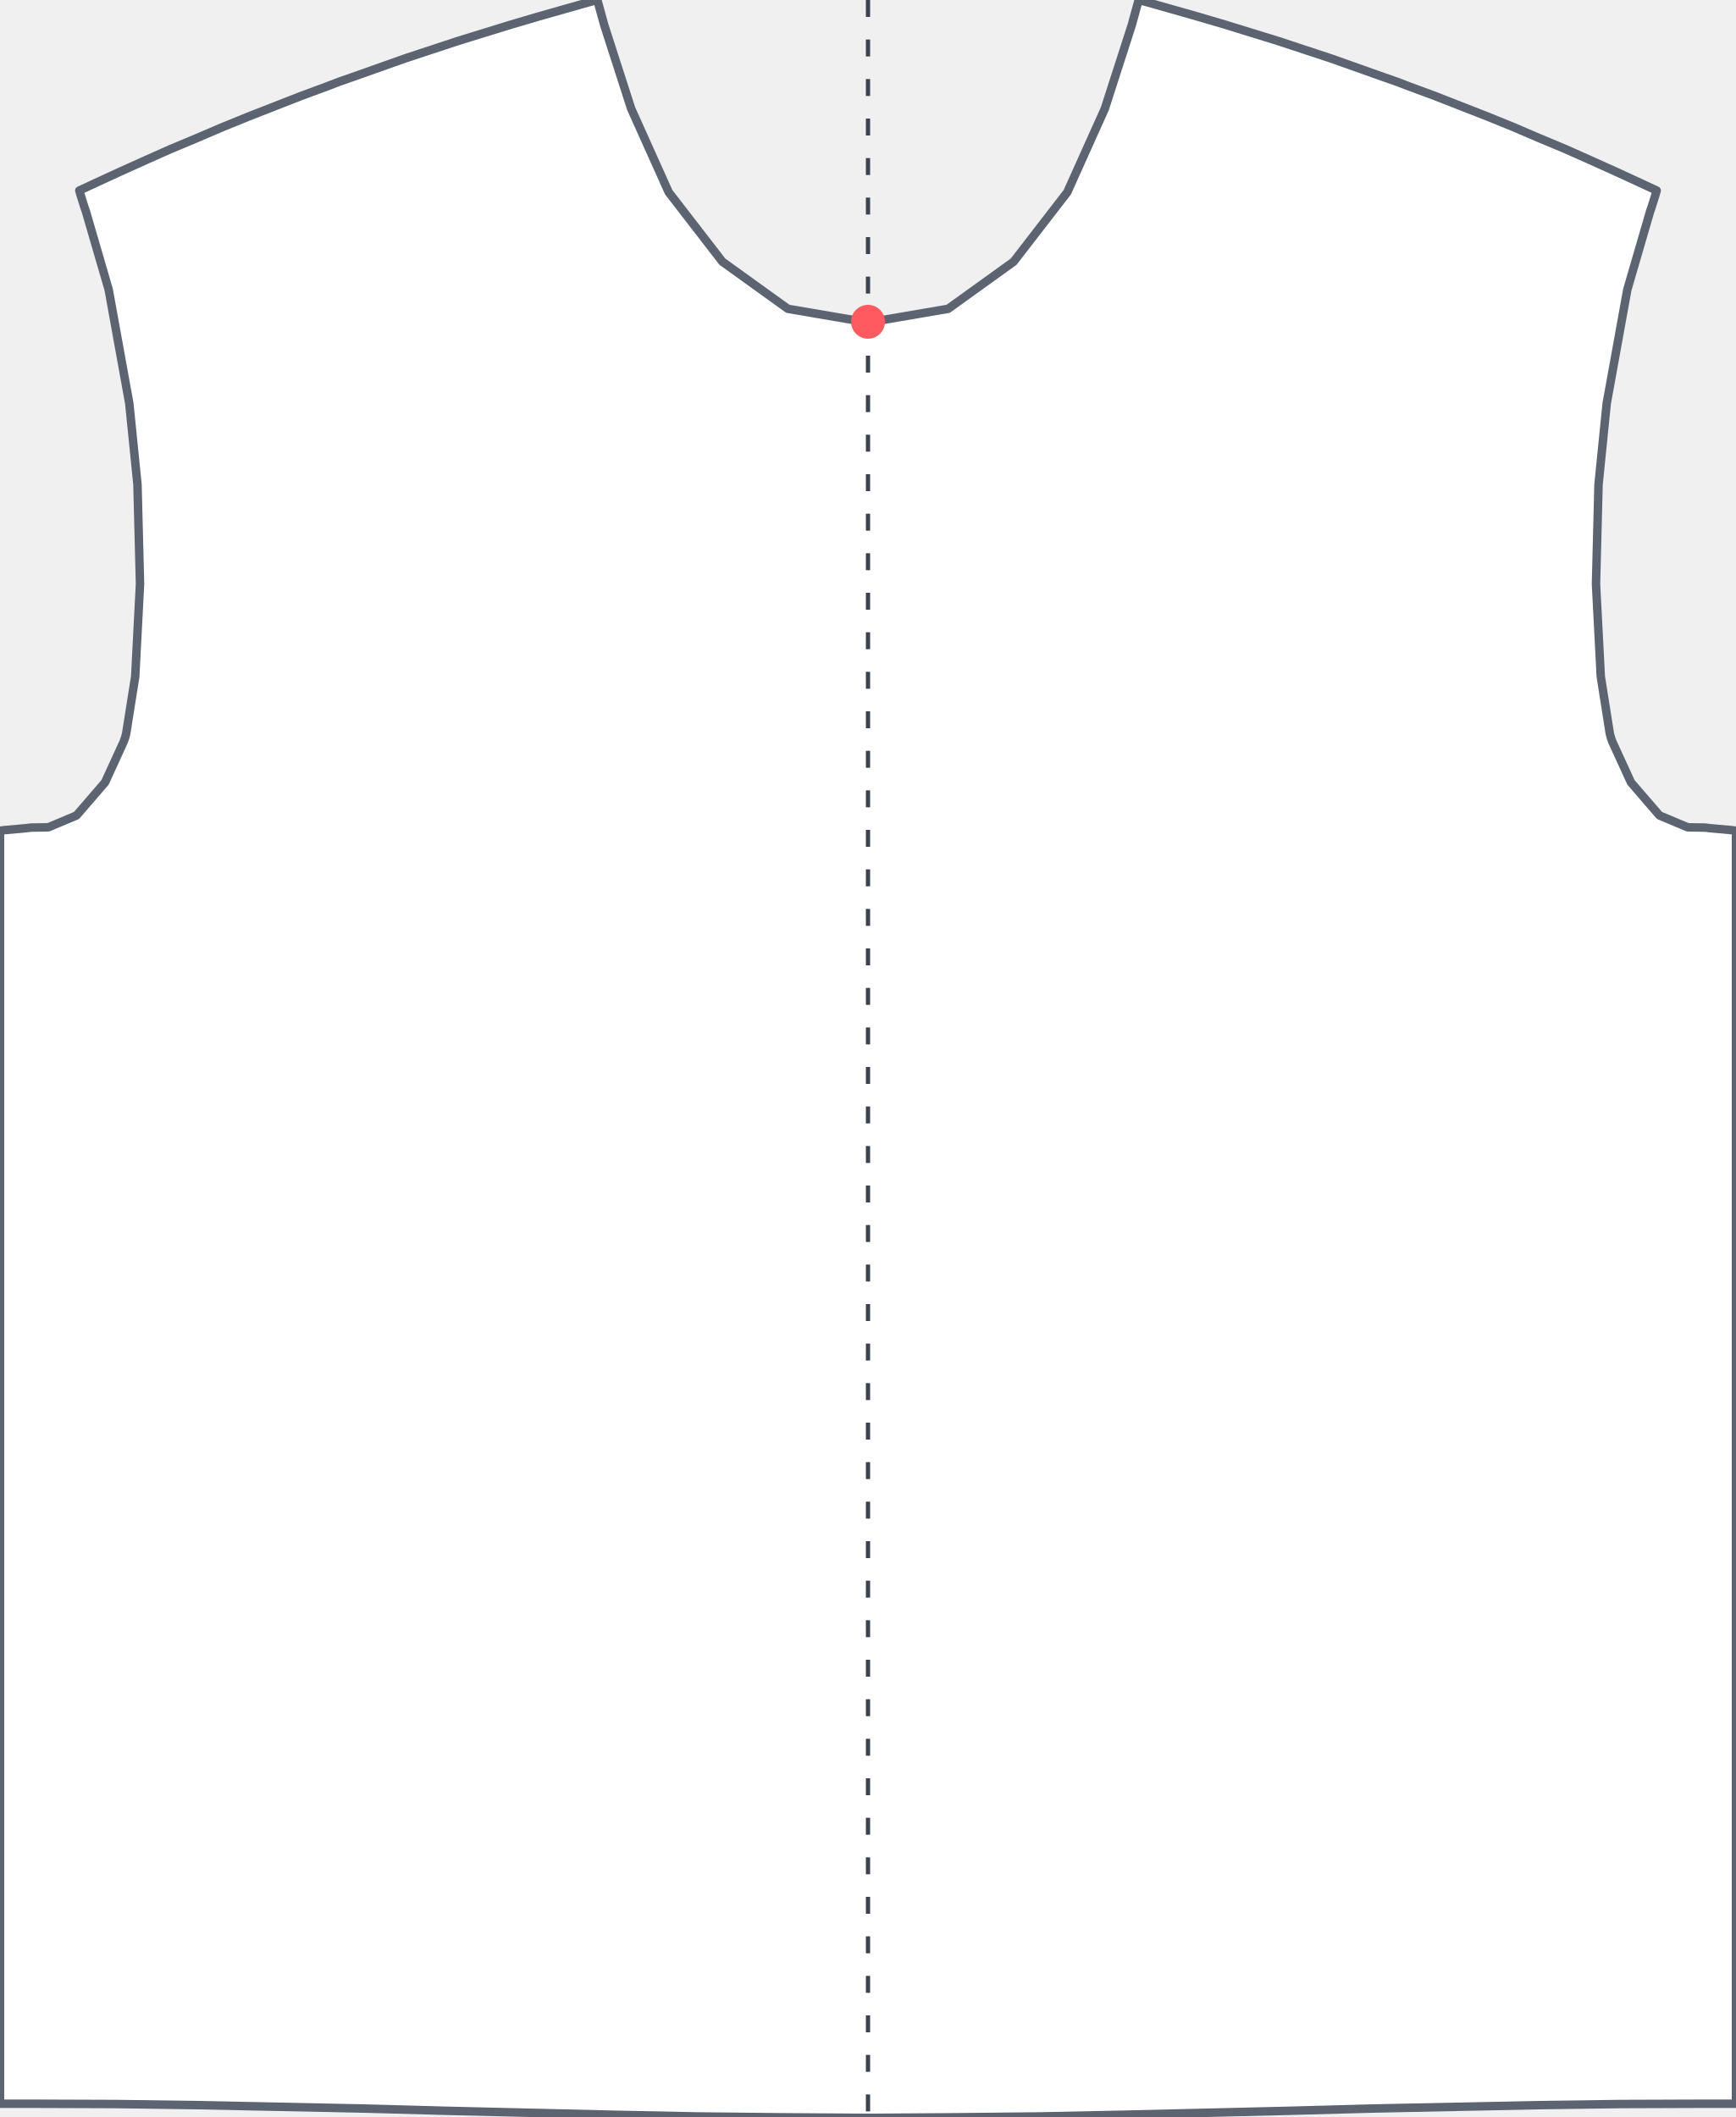
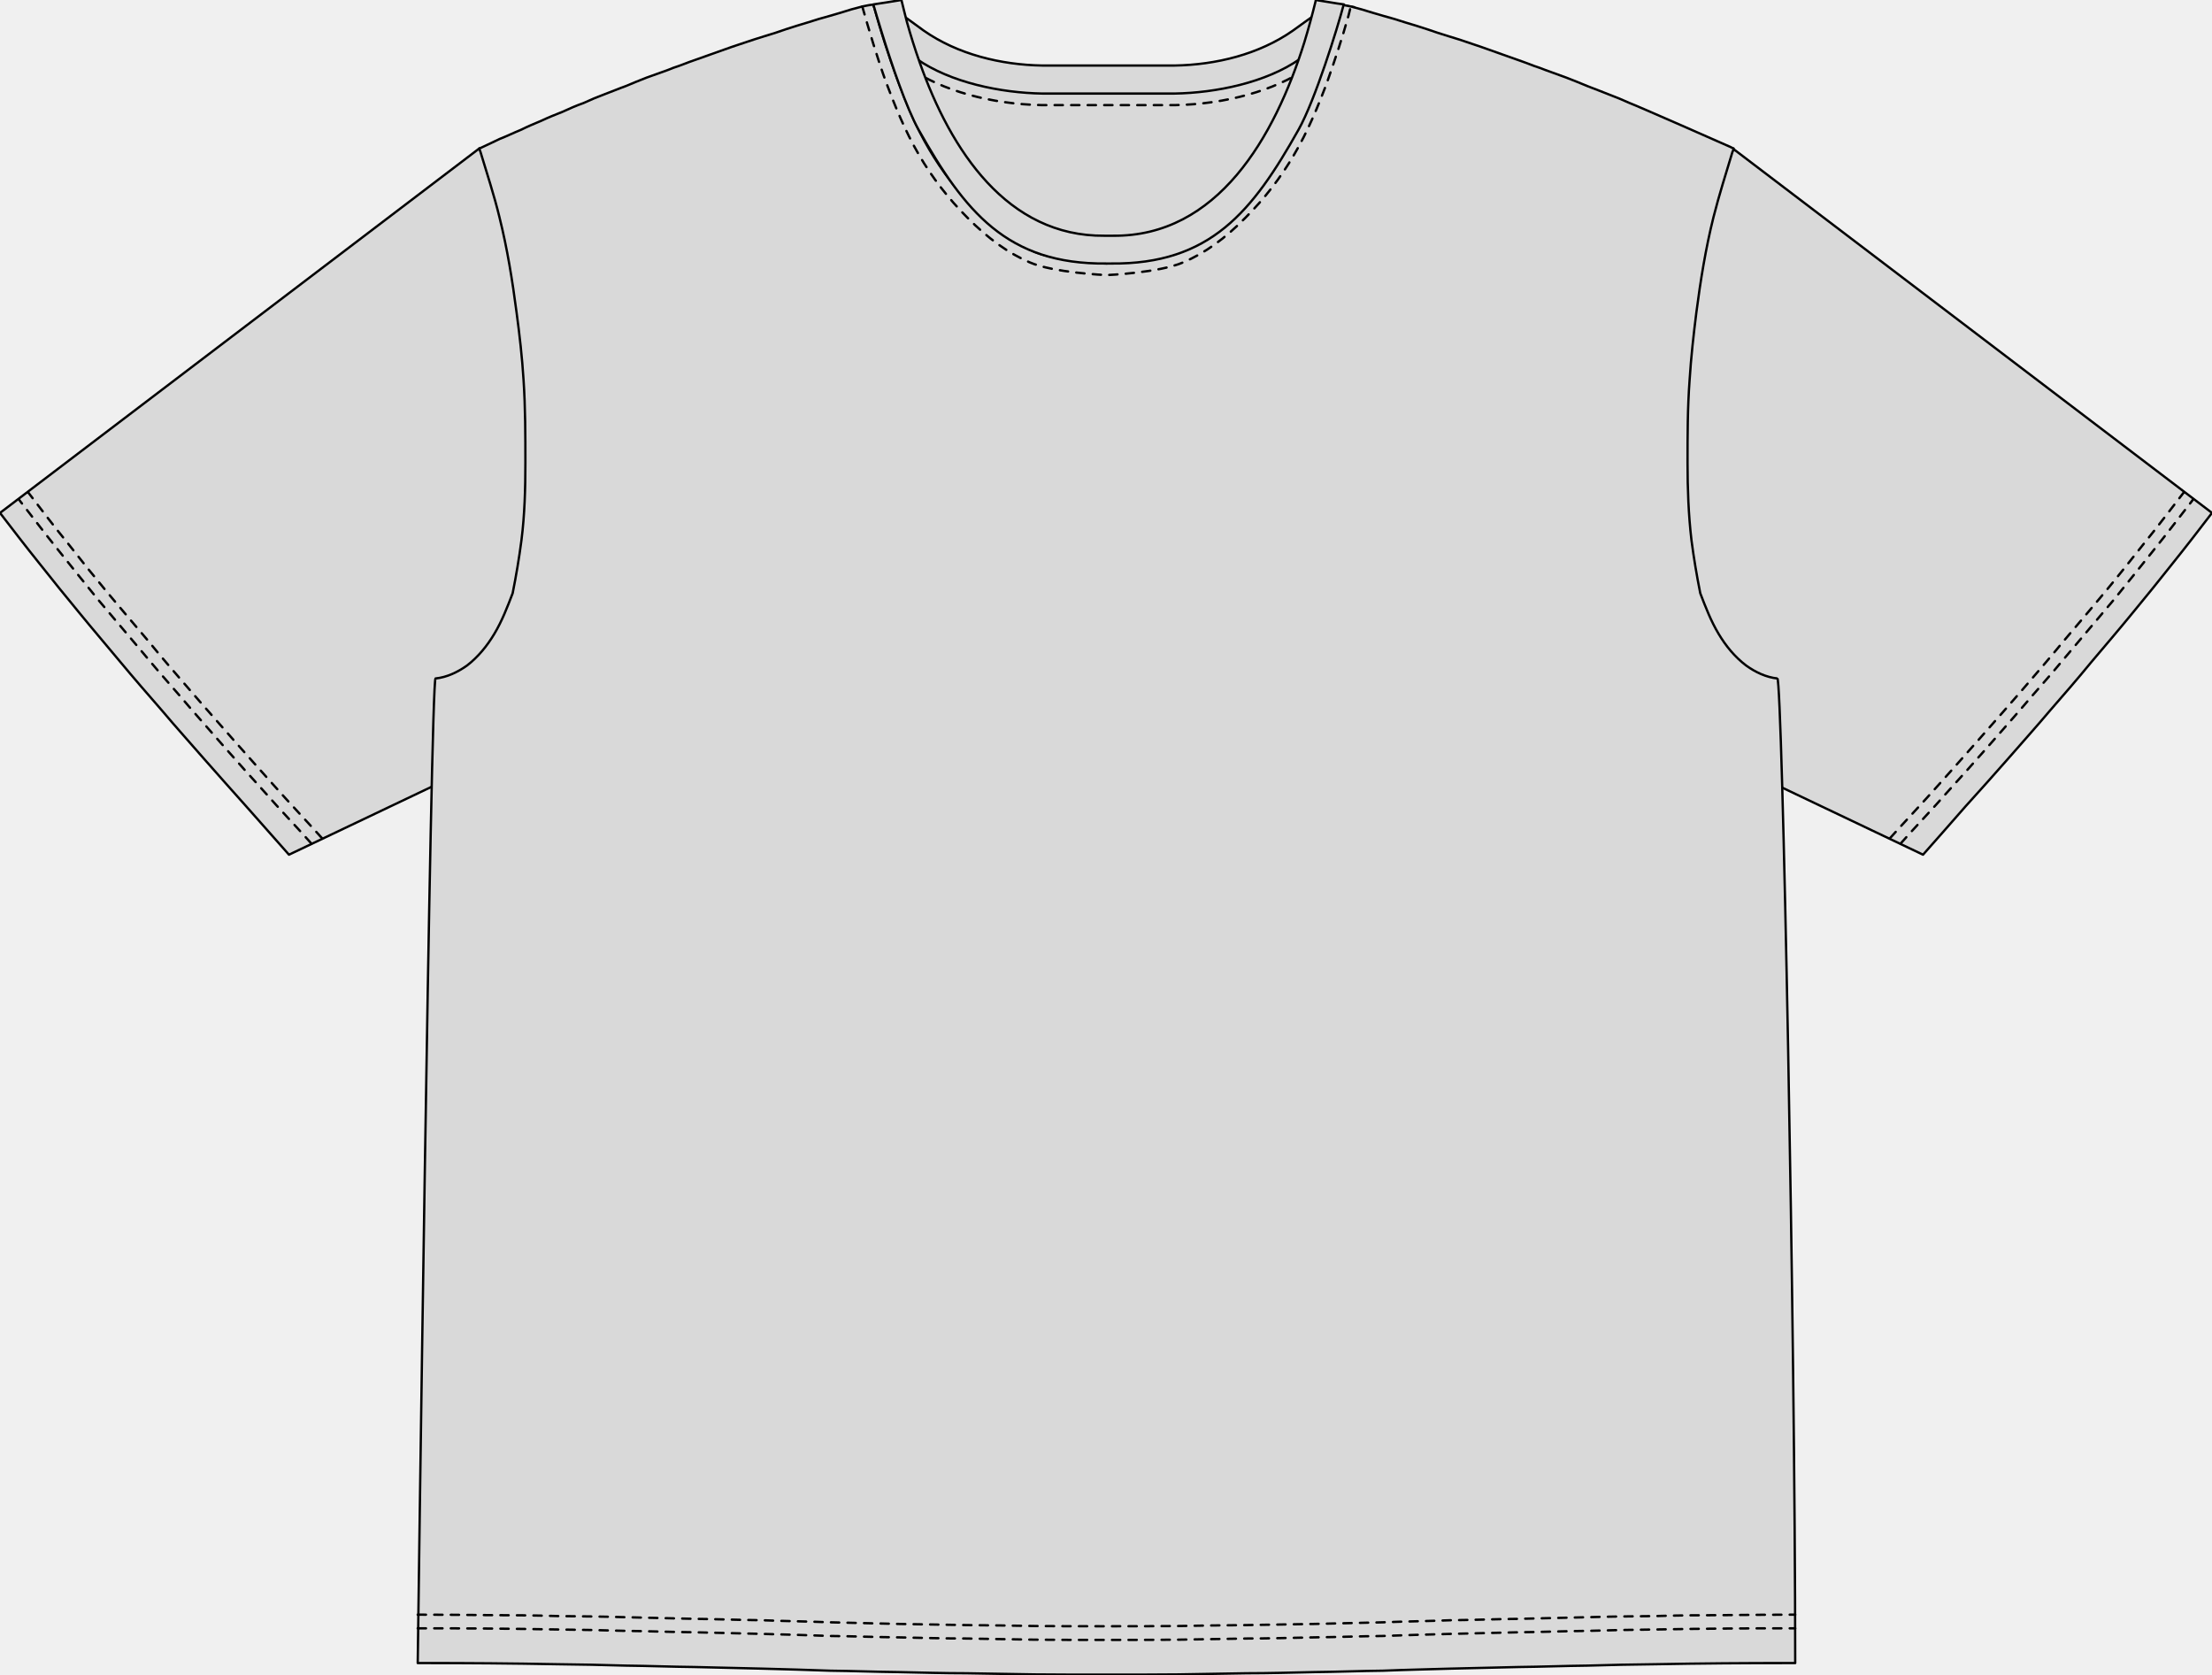
- <svg xmlns="http://www.w3.org/2000/svg" viewBox="0 0 615 750" width="615" height="750">
-   <path id="garment" d="M 586.9,67.5 L 585.6,66.9 L 580.0,64.3 L 572.4,60.8 L 563.3,56.7 L 554.3,52.7 L 545.2,48.9 L 536.1,45.0 L 527.0,41.3 L 517.8,37.7 L 508.6,34.1 L 499.4,30.7 L 494.7,28.9 L 490.1,27.3 L 480.8,24.0 L 471.5,20.7 L 462.1,17.6 L 452.7,14.5 L 443.3,11.6 L 433.9,8.7 L 424.4,5.9 L 414.9,3.2 L 406.8,0.9 L 405.3,0.5 L 403.4,0.0 L 403.0,1.4 L 401.4,7.2 L 401.0,8.7 L 391.4,38.5 L 378.1,68.1 L 359.1,92.7 L 335.9,109.4 L 309.0,114.0 L 307.5,113.9 L 306.0,114.0 L 279.1,109.4 L 255.9,92.7 L 236.9,68.1 L 223.6,38.5 L 214.0,8.7 L 213.6,7.2 L 212.0,1.4 L 211.6,0.0 L 209.7,0.5 L 208.2,0.9 L 200.1,3.2 L 190.6,5.9 L 181.1,8.7 L 171.7,11.6 L 162.3,14.5 L 152.9,17.6 L 143.5,20.7 L 134.2,24.0 L 124.9,27.3 L 120.3,28.9 L 115.6,30.7 L 106.4,34.1 L 97.2,37.7 L 88.0,41.3 L 78.9,45.0 L 69.8,48.9 L 60.7,52.7 L 51.7,56.7 L 42.6,60.8 L 35.0,64.3 L 29.4,66.9 L 28.1,67.5 L 28.5,68.9 L 29.9,73.4 L 30.4,74.8 L 38.5,102.6 L 45.8,142.9 L 48.7,171.6 L 49.6,206.9 L 47.9,239.7 L 44.7,259.9 L 44.3,261.4 L 43.8,262.8 L 37.2,277.2 L 27.1,288.9 L 17.1,293.1 L 10.8,293.2 L 9.3,293.4 L 1.5,294.1 L 0.0,294.3 L 0.0,745.3 L 1.5,745.3 L 11.5,745.3 L 40.8,745.4 L 70.1,745.8 L 99.4,746.4 L 128.8,747.0 L 158.2,747.8 L 187.7,748.5 L 217.2,749.2 L 246.8,749.8 L 276.4,750.1 L 306.0,750.3 L 307.5,750.3 L 309.0,750.3 L 338.6,750.1 L 368.2,749.8 L 397.8,749.2 L 427.3,748.5 L 456.8,747.8 L 486.2,747.0 L 515.6,746.4 L 544.9,745.8 L 574.2,745.4 L 603.5,745.3 L 613.5,745.3 L 615.0,745.3 L 615.0,294.3 L 613.5,294.1 L 605.7,293.4 L 604.2,293.2 L 597.9,293.1 L 587.9,288.9 L 577.8,277.2 L 571.2,262.8 L 570.7,261.4 L 570.3,259.9 L 567.1,239.7 L 565.4,206.9 L 566.3,171.6 L 569.2,142.9 L 576.5,102.6 L 584.6,74.8 L 585.1,73.4 L 586.5,68.9 L 586.9,67.5 Z" fill="#ffffff" stroke="#5b6470" stroke-width="3" stroke-linejoin="round" />
-   <line id="center-axis" x1="307.5" y1="0" x2="307.5" y2="750" stroke="#3b4350" stroke-width="1.5" stroke-dasharray="6 8" />
-   <circle id="neckline-point" cx="307.5" cy="114.0" r="6" fill="#ff5a5f" />
+ <svg xmlns="http://www.w3.org/2000/svg" viewBox="0 0 955.3 723.2" width="955.3" height="723.2">
+   <g id="garment" fill="#d9d9d9">
+     <path d="M 230.1,166.6 C 228.1,134.5 222.2,102.6 212.7,71.7 C 212.4,71.2 212.4,70.7 212.2,70.2 C 212.7,69.9 213.1,69.8 213.5,69.5 C 216,68.3 218.5,67.1 221,65.7 C 226.9,62.9 232.7,59.9 238.7,57.2 C 241.6,55.7 244.6,54.4 247.5,52.9 C 253.5,50.3 259.4,47.5 265.4,44.8 C 271.4,42.3 277.2,39.7 283.4,37 C 286.4,35.8 289.4,34.6 292.4,33.4 C 293.9,32.6 295.4,32 296.9,31.4 C 298.4,30.8 300,30.2 301.5,29.6 C 304.5,28.4 307.5,27.1 310.6,26 C 313.6,24.8 316.7,23.6 319.7,22.5 C 328.9,19 338.1,15.6 347.4,12.4 C 350.4,11.3 353.5,10.3 356.5,9.2 C 362.9,7.2 368.9,4.7 375.3,3.1 C 376.9,2.6 378.4,2.2 380,2 C 380.3,2.5 380.5,2.8 380.7,3.2 C 384.4,10.2 390.4,15.3 396.3,20.4 C 411,30.7 429.7,35.3 447.5,35.6 L 477.9,35.6 L 508.3,35.6 C 533.3,35.1 562.1,26.2 575.1,3.2 C 575.2,2.8 575.5,2.5 575.7,2 C 577.4,2.2 578.9,2.6 580.5,3.1 C 586.9,4.7 592.9,7.2 599.2,9.2 C 602.2,10.3 605.4,11.3 608.3,12.4 C 617.7,15.6 626.8,19 636.1,22.5 C 639.1,23.6 642.2,24.8 645.2,26 C 648.3,27.1 651.3,28.4 654.2,29.6 C 657.3,30.9 660.4,31.9 663.4,33.4 C 666.3,34.6 669.4,35.8 672.4,37 C 675.4,38.4 678.4,39.6 681.4,40.9 C 684.4,42.3 687.3,43.5 690.4,44.8 C 696.4,47.5 702.2,50.3 708.3,52.9 C 711.2,54.4 714.2,55.7 717.1,57.2 C 720.1,58.5 723,60 725.9,61.5 C 728.9,62.8 731.9,64.4 734.8,65.7 C 737.8,67.3 740.6,68.7 743.6,70.2 C 743.4,70.7 743.3,71.2 743,71.7 C 733.7,102.6 727.6,134.4 725.6,166.6" stroke="#000000" stroke-width="1" stroke-linecap="round" stroke-linejoin="round" />
+     <path d="M 589.1,5.7 C 586.1,10.6 579.3,16.8 572,23.4 C 569.6,25.5 567.1,27.5 564.4,29.4 L 564.4,29.5 C 550.6,39.1 529.3,45 507.4,45.4 L 507.3,45.4 L 450,45.4 C 428,45 406.7,39.1 393,29.5 L 392.9,29.4 C 390.3,27.5 387.7,25.5 385.3,23.3 C 378.1,16.8 371.3,10.6 368.3,5.7" fill="none" stroke="#000000" stroke-width="1.02" stroke-dasharray="3.57 3.57" stroke-linecap="round" stroke-linejoin="round" />
+     <path d="M 574.3,1.4 C 574,1.6 573.8,1.9 573.5,2.1 C 570.3,4.9 565.9,7.7 558.4,13.2 C 543.7,23.5 525.1,28 507.3,28.3 L 478.7,28.3 L 450.1,28.3 C 432.3,28 413.6,23.5 398.9,13.2 C 391.5,7.7 387.1,4.9 383.9,2.1 C 383.6,1.9 383.3,1.6 383.1,1.4 L 372.5,3.1 C 375.1,7.3 381.6,13.3 388.7,19.6 C 390.8,21.6 393.2,23.5 395.8,25.4 C 410.5,35.7 432.3,40.1 450.1,40.4 L 478.7,40.4 L 507.3,40.4 C 525.1,40.1 546.8,35.7 561.5,25.4 C 564.2,23.5 566.5,21.6 568.7,19.6 C 575.8,13.3 582.2,7.3 584.9,3.1 L 574.3,1.4" stroke="#000000" stroke-width="1" stroke-linecap="round" stroke-linejoin="round" />
+     <path d="M 243.9,312.4 C 204.2,331.3 164.5,350.2 124.8,369.1 C 118.7,362.2 112.6,355.3 106.4,348.3 C 100.3,341.5 94.2,334.6 88.2,327.8 C 82.1,320.8 75.9,313.9 70,306.9 C 63.9,299.9 57.9,293 52,285.9 C 46.1,278.8 40.1,271.8 34.3,264.7 C 28.5,257.7 22.7,250.5 17,243.3 C 11.2,236.1 5.6,228.8 0,221.5 L 0,221.5 L 207,64.1 L 207.8,65.2 C 213.7,73 219,81.5 222.4,90.7 C 224.8,97 226.1,103.7 227.2,110.2 C 228.5,117.3 229.4,124.7 230,132 C 230.7,141.4 230.8,150.9 230.3,160.4 C 229.8,169.8 228.8,179.4 228.2,188.8 C 227.7,197.8 227.7,206.7 227.8,215.7 C 228,227.5 228.6,239.3 229.3,251.1 C 229.4,252.3 229.5,253.6 229.5,254.8 C 230.3,267 231.1,279.1 234.8,290.6 C 237,298.1 240.5,305.2 243.9,312.4" stroke="#000000" stroke-width="1" stroke-linecap="round" stroke-linejoin="round" />
+     <path d="M 134.4,364.2 C 128.3,357.3 120.6,349.3 114.5,342.3 C 108.3,335.5 102.2,328.6 96.2,321.8 C 90.2,314.9 84,308 78.1,301 C 72,294.1 66,287.1 60.2,280.1 C 54.2,273 48.3,266 42.4,259 C 36.6,251.9 30.9,244.7 25.2,237.6 C 19.4,230.4 13.9,223.1 8.3,215.9 L 8.3,215.8" fill="none" stroke="#000000" stroke-width="1.02" stroke-dasharray="3.57 3.57" stroke-linecap="round" stroke-linejoin="round" />
+     <path d="M 139,361.9 C 132.9,355.1 124.5,346.2 118.4,339.3 C 112.3,332.5 106.2,325.6 100.2,318.8 C 94.1,311.8 88,305 82,298 C 76,291 69.9,284.1 64.2,277 C 58.2,270 52.3,262.9 46.4,255.9 C 40.6,248.9 34.8,241.7 29.2,234.5 C 23.4,227.4 17.8,220 12.3,212.8 L 12.2,212.8" fill="none" stroke="#000000" stroke-width="1.02" stroke-dasharray="3.57 3.57" stroke-linecap="round" stroke-linejoin="round" />
+     <path d="M 711.4,312.4 C 751.1,331.3 790.8,350.2 830.5,369.1 C 836.6,362.2 842.7,355.3 848.8,348.3 C 855,341.5 861.1,334.6 867.1,327.8 C 873.2,320.8 879.4,313.9 885.3,306.9 C 891.4,299.9 897.4,293 903.2,285.9 C 909.2,278.8 915.2,271.8 921,264.7 C 926.8,257.7 932.6,250.5 938.3,243.3 C 944.1,236.1 949.7,228.8 955.3,221.5 L 955.3,221.5 L 748.3,64.1 L 747.5,65.2 C 741.6,73 736.3,81.5 732.9,90.7 C 730.5,97 729.2,103.7 728.1,110.2 C 726.8,117.3 725.8,124.7 725.3,132 C 724.6,141.4 724.5,150.9 725,160.4 C 725.5,169.8 726.5,179.4 727.1,188.8 C 727.6,197.8 727.6,206.7 727.5,215.7 C 727.3,227.5 726.7,239.3 726,251.1 C 725.9,252.3 725.8,253.6 725.8,254.8 C 725,267 724.1,279.1 720.5,290.6 C 718.3,298.1 714.8,305.2 711.4,312.4" stroke="#000000" stroke-width="1" stroke-linecap="round" stroke-linejoin="round" />
+     <path d="M 820.9,364.2 C 827,357.3 834.7,349.3 840.8,342.3 C 847,335.5 853.1,328.6 859.1,321.8 C 865.1,314.9 871.3,308 877.2,301 C 883.3,294.1 889.3,287.1 895.1,280.1 C 901.1,273 907,266 912.9,259 C 918.7,251.9 924.4,244.7 930.1,237.6 C 935.9,230.4 941.4,223.1 947,215.9 L 947,215.8" fill="none" stroke="#000000" stroke-width="1.02" stroke-dasharray="3.57 3.57" stroke-linecap="round" stroke-linejoin="round" />
+     <path d="M 816.3,361.9 C 822.4,355.1 830.8,346.2 836.9,339.3 C 843,332.5 849.1,325.6 855.1,318.8 C 861.2,311.8 867.3,305 873.3,298 C 879.3,291 885.3,284.1 891.1,277 C 897.1,270 903,262.9 908.9,255.9 C 914.7,248.9 920.4,241.7 926.1,234.5 C 931.9,227.4 937.4,220 943,212.8 L 943.1,212.8" fill="none" stroke="#000000" stroke-width="1.02" stroke-dasharray="3.57 3.57" stroke-linecap="round" stroke-linejoin="round" />
+     <path d="M 180.4,718.2 L 181.9,718.2 C 191.6,718.2 201.5,718.2 211.4,718.3 C 221.2,718.4 231,718.5 240.7,718.7 C 250.6,718.8 260.4,719 270.3,719.3 C 280,719.4 289.8,719.8 299.7,719.9 C 309.5,720.1 319.2,720.4 329,720.6 C 339,720.9 348.8,721.1 358.6,721.5 C 368.3,721.6 378.2,722 388,722.1 C 397.9,722.3 407.7,722.6 417.4,722.6 C 427.3,722.8 437.1,722.9 446.9,723.1 C 456.7,723.2 466.5,723.2 476.4,723.2 L 477.9,723.2 L 479.3,723.2 C 489.2,723.2 499,723.2 508.9,723.1 C 518.7,722.9 528.4,722.8 538.3,722.6 C 548.1,722.6 557.9,722.3 567.7,722.1 C 577.5,722 587.4,721.6 597.2,721.5 C 606.9,721.1 616.7,720.9 626.6,720.6 C 636.5,720.4 646.3,720.1 656,719.9 C 665.9,719.8 675.7,719.4 685.5,719.3 C 695.3,719 705.1,718.8 715,718.7 C 724.8,718.5 734.5,718.4 744.3,718.3 C 754.2,718.2 764.1,718.2 773.9,718.2 L 775.3,718.2 C 775.3,576.5 769.7,293.1 767.6,293 C 762.8,292.5 758.1,290.3 754.1,287.4 C 749.2,283.7 745.3,278.9 742.2,273.7 C 738.9,268.2 736.6,262.2 734.3,256.2 C 732.8,248.7 731.5,241 730.5,233.3 C 729.2,222.3 728.8,211 728.8,199.9 C 728.8,188 728.8,176 729.7,164 C 730.3,154.4 731.4,144.6 732.6,135 C 734.4,121.2 736.6,107.4 740,93.8 C 742.4,84.3 745.4,74.9 748.2,65.6 C 748.5,65.1 748.6,64.6 748.7,64.1 C 748.2,63.9 747.9,63.8 747.4,63.5 C 744.8,62.3 706.8,45.6 703.8,44.5 C 700.7,43.1 697.8,41.9 694.6,40.7 C 691.7,39.6 688.6,38.3 685.6,37.2 C 682.5,35.9 679.5,34.7 676.4,33.5 C 673.4,32.4 670.3,31.3 667.3,30.2 C 665.8,29.6 664.2,29 662.6,28.5 C 661.2,27.9 659.6,27.4 658.1,26.8 C 654.9,25.7 652,24.6 648.8,23.5 C 645.8,22.4 642.7,21.3 639.5,20.2 C 636.5,19.2 633.3,18.1 630.3,17.1 C 627.2,16.1 624,15.2 621,14.2 C 617.8,13.1 614.8,12.1 611.6,11.1 C 608.4,10.2 605.4,9.2 602.2,8.2 C 599.1,7.4 596,6.4 592.8,5.5 C 589.7,4.5 586.5,3.6 583.4,2.8 C 581.8,2.5 580.2,2.1 578.6,2 C 578.5,2.5 578.2,3 578.1,3.4 C 575.3,13.6 572,23.7 568.4,33.9 C 564.4,44.4 560.2,54.9 554.4,64.5 C 548.9,73.9 542.2,82.6 534.4,90.5 C 527,98 518.7,104.6 509.1,108.7 C 499.8,112.7 478.4,113.8 477.9,113.8 C 477.4,113.8 455.9,112.7 446.7,108.7 C 437.1,104.6 428.8,98 421.3,90.5 C 413.5,82.6 406.8,73.9 401.3,64.5 C 395.6,54.9 391.3,44.4 387.4,33.9 C 383.7,23.7 380.4,13.6 377.6,3.4 C 377.5,3 377.2,2.5 377.1,2 C 375.5,2.1 374,2.5 372.4,2.8 C 369.2,3.6 366,4.5 363,5.5 C 359.8,6.4 356.7,7.4 353.6,8.2 C 350.4,9.2 347.3,10.2 344.2,11.1 C 341,12.1 337.9,13.1 334.8,14.2 C 331.7,15.2 328.5,16.1 325.5,17.1 C 322.4,18.1 319.2,19.2 316.2,20.2 C 313,21.3 310,22.4 306.9,23.5 C 303.7,24.6 300.8,25.7 297.6,26.8 C 296.2,27.4 294.6,27.9 293.1,28.5 C 291.5,29 289.9,29.6 288.5,30.2 C 285.4,31.3 282.4,32.4 279.3,33.5 C 276.3,34.7 273.2,35.9 270.2,37.2 C 267.1,38.3 264.1,39.6 261.1,40.7 C 257.9,41.9 255,43.1 252,44.5 C 248.9,45.6 245.9,46.9 242.9,48.3 C 239.9,49.5 236.8,50.7 233.9,52.1 C 230.8,53.4 227.9,54.6 224.9,56.1 C 221.9,57.3 218.9,58.8 215.8,60 C 213.4,61.2 210.9,62.3 208.4,63.5 C 207.9,63.8 207.5,63.9 207,64.1 C 207.1,64.6 207.3,65.1 207.5,65.6 C 210.3,74.9 213.4,84.3 215.7,93.8 C 219.1,107.4 221.3,121.2 223.1,135 C 224.4,144.6 225.5,154.4 226.1,164 C 226.9,176 226.9,188 226.9,199.9 C 226.9,211 226.6,222.3 225.2,233.3 C 224.2,241 222.9,248.7 221.4,256.2 C 219.1,262.2 216.8,268.2 213.5,273.7 C 210.4,278.9 206.5,283.7 201.7,287.4 C 197.6,290.3 193,292.5 188.1,293 C 186,293.1 180.4,718.2 180.4,718.2" stroke="#000000" stroke-width="1" stroke-linecap="round" stroke-linejoin="round" />
+     <path d="M 580.4,1.9 C 580.4,1.9 580.4,2 580.3,2 C 577.6,12.2 568,43.2 560.8,56 C 541.1,91.1 522.8,114.3 479.7,113.8 C 479.4,113.8 479.1,113.8 478.8,113.8 C 478.5,113.8 478.2,113.8 477.9,113.8 C 434.8,114.3 416.5,91.1 396.7,56 C 391.5,46.7 385,27.6 380.8,14 C 379.2,9 378,4.7 377.2,2 C 377.2,2 377.2,1.9 377.2,1.9 L 383.1,1 L 389.3,0 C 390,3.1 390.9,6.3 391.7,9.6 C 393.3,15.3 395.1,21.1 397.2,27 C 410.6,65 435,102.2 477,101.8 L 480.6,101.8 C 525.8,102.3 550.5,59.2 563.3,18.3 C 565.1,12.4 566.7,6.5 568.1,0.8 C 568.1,0.6 568.2,0.3 568.3,0 L 568.9,0.1 L 577.5,1.5 L 580.4,1.9" stroke="#000000" stroke-width="1" stroke-linecap="round" stroke-linejoin="round" />
+     <path d="M 372.4,2.8 C 374.9,11.7 379.1,25.8 382.7,35.6 C 386.3,45.2 390.8,56.5 397,67.1 C 402.6,76.7 409.6,85.8 417.8,94 C 426.8,103.1 435.6,109.4 444.7,113.3 C 455,117.8 477.7,118.8 477.9,118.8 C 478.1,118.8 500.7,117.8 511,113.3 C 520.2,109.4 529,103.1 537.9,94 C 546.1,85.8 553.1,76.7 558.7,67.1 C 564.9,56.7 569.4,45.4 573.1,35.7 L 573.1,35.6 C 576.7,25.4 579.7,16.3 582.1,7.7 C 582.2,7.7 583.3,2.8 583.4,2.8" fill="none" stroke="#000000" stroke-width="1.02" stroke-dasharray="3.57 3.57" stroke-linecap="round" stroke-linejoin="round" />
+     <path d="M 180.4,703.2 L 181.9,703.2 C 191.6,703.2 201.5,703.2 211.4,703.3 C 221.2,703.4 231,703.5 240.7,703.7 C 250.6,703.8 260.4,704 270.3,704.3 C 280,704.4 289.8,704.8 299.7,704.9 C 309.5,705.1 319.2,705.4 329,705.6 C 339,705.9 348.8,706.1 358.6,706.5 C 368.3,706.6 378.2,707 388,707.1 C 397.9,707.3 407.7,707.6 417.4,707.6 C 427.3,707.8 437.1,707.9 446.9,708.1 C 456.7,708.2 466.5,708.2 476.4,708.2 L 477.9,708.2 L 479.3,708.2 C 489.2,708.2 499,708.2 508.9,708.1 C 518.7,707.9 528.4,707.8 538.3,707.6 C 548.1,707.6 557.9,707.3 567.7,707.1 C 577.5,707 587.4,706.6 597.2,706.5 C 606.9,706.1 616.7,705.9 626.6,705.6 C 636.5,705.4 646.3,705.1 656,704.9 C 665.9,704.8 675.7,704.4 685.5,704.3 C 695.3,704 705.1,703.8 715,703.7 C 724.8,703.5 734.5,703.4 744.3,703.3 C 754.2,703.2 764.1,703.2 773.9,703.2 L 775.3,703.2" fill="none" stroke="#000000" stroke-width="1.02" stroke-dasharray="3.57 3.57" stroke-linecap="round" stroke-linejoin="round" />
+     <path d="M 180.4,697.3 L 181.9,697.3 C 191.6,697.3 201.5,697.4 211.4,697.5 C 221.2,697.5 231,697.6 240.7,697.9 C 250.6,698 260.4,698.1 270.3,698.4 C 280,698.6 289.8,698.9 299.7,699.1 C 309.5,699.2 319.2,699.6 329,699.7 C 339,700.1 348.8,700.2 358.6,700.6 C 368.3,700.8 378.2,701.1 388,701.3 C 397.9,701.4 407.7,701.7 417.4,701.8 C 427.3,701.9 437.1,702 446.9,702.2 C 456.7,702.3 466.5,702.3 476.4,702.3 L 477.9,702.3 L 479.3,702.3 C 489.2,702.3 499,702.3 508.9,702.2 C 518.7,702 528.4,701.9 538.3,701.8 C 548.1,701.7 557.9,701.4 567.7,701.3 C 577.5,701.1 587.4,700.8 597.2,700.6 C 606.9,700.2 616.7,700.1 626.6,699.7 C 636.5,699.6 646.3,699.2 656,699.1 C 665.9,698.9 675.7,698.6 685.5,698.4 C 695.3,698.1 705.1,698 715,697.9 C 724.8,697.6 734.5,697.5 744.3,697.5 C 754.2,697.4 764.1,697.3 773.9,697.3 L 775.3,697.3" fill="none" stroke="#000000" stroke-width="1.02" stroke-dasharray="3.57 3.57" stroke-linecap="round" stroke-linejoin="round" />
+   </g>
</svg>
